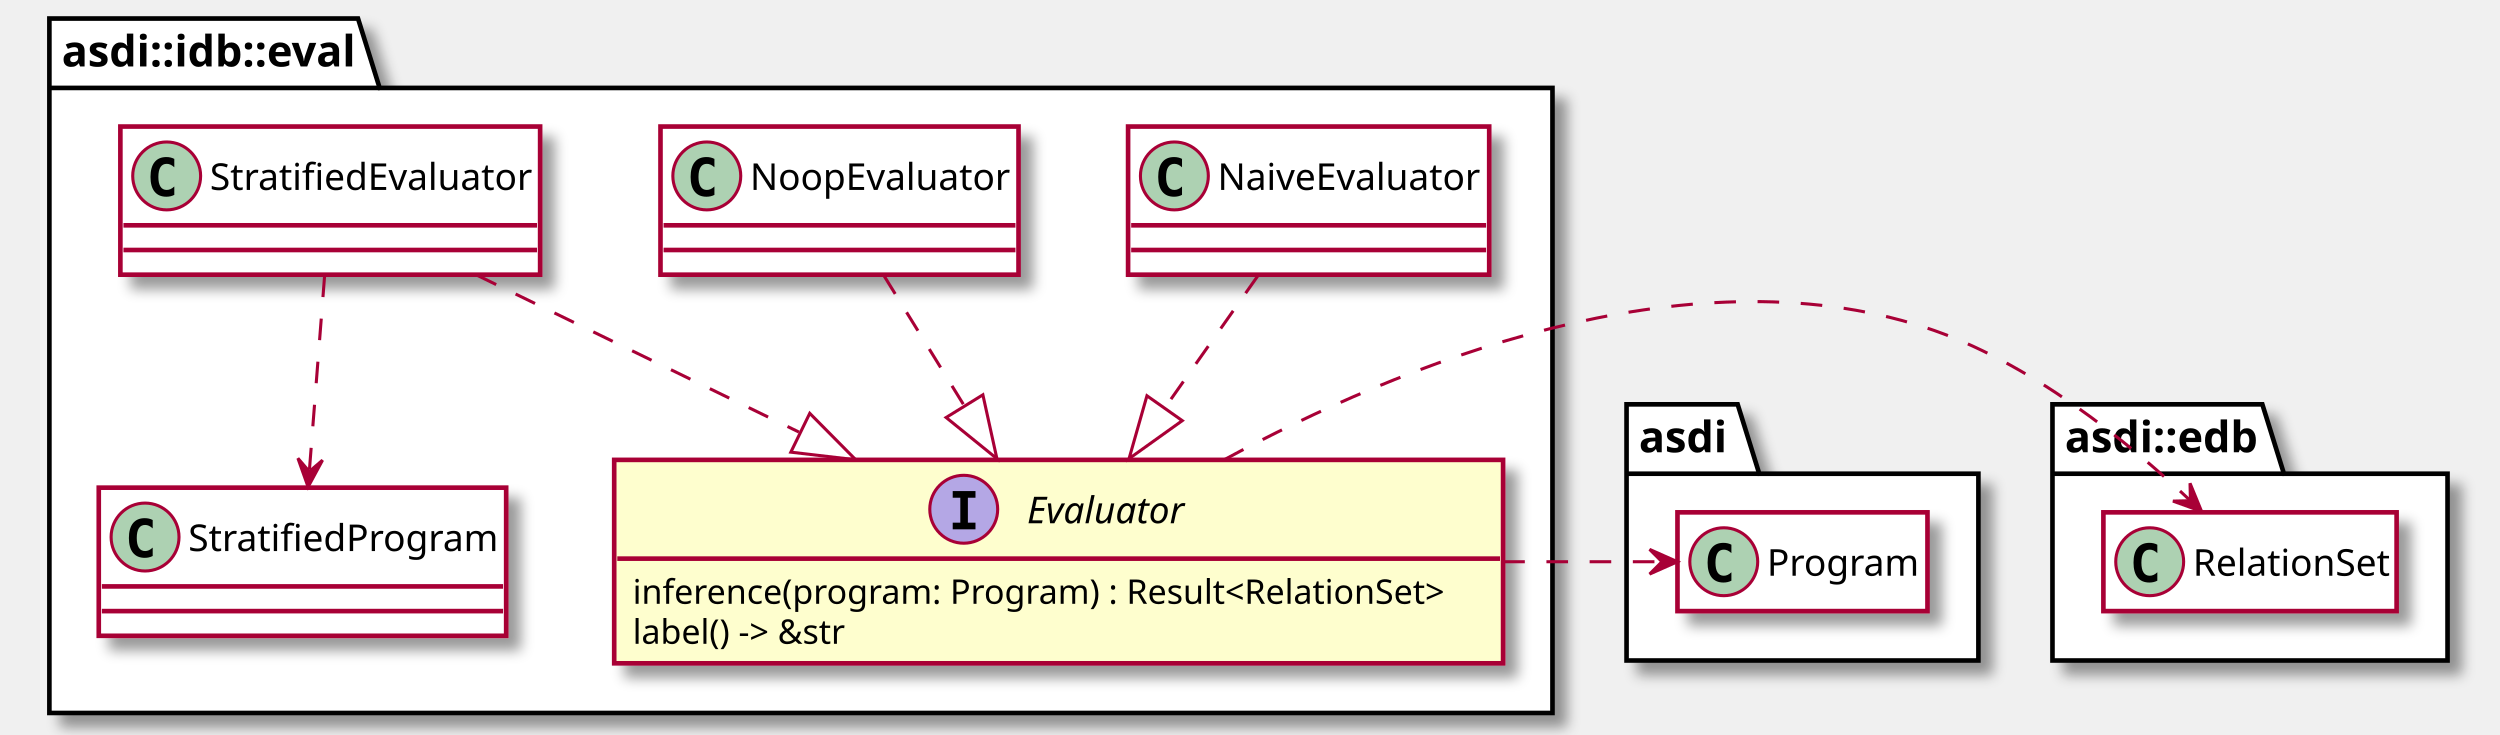
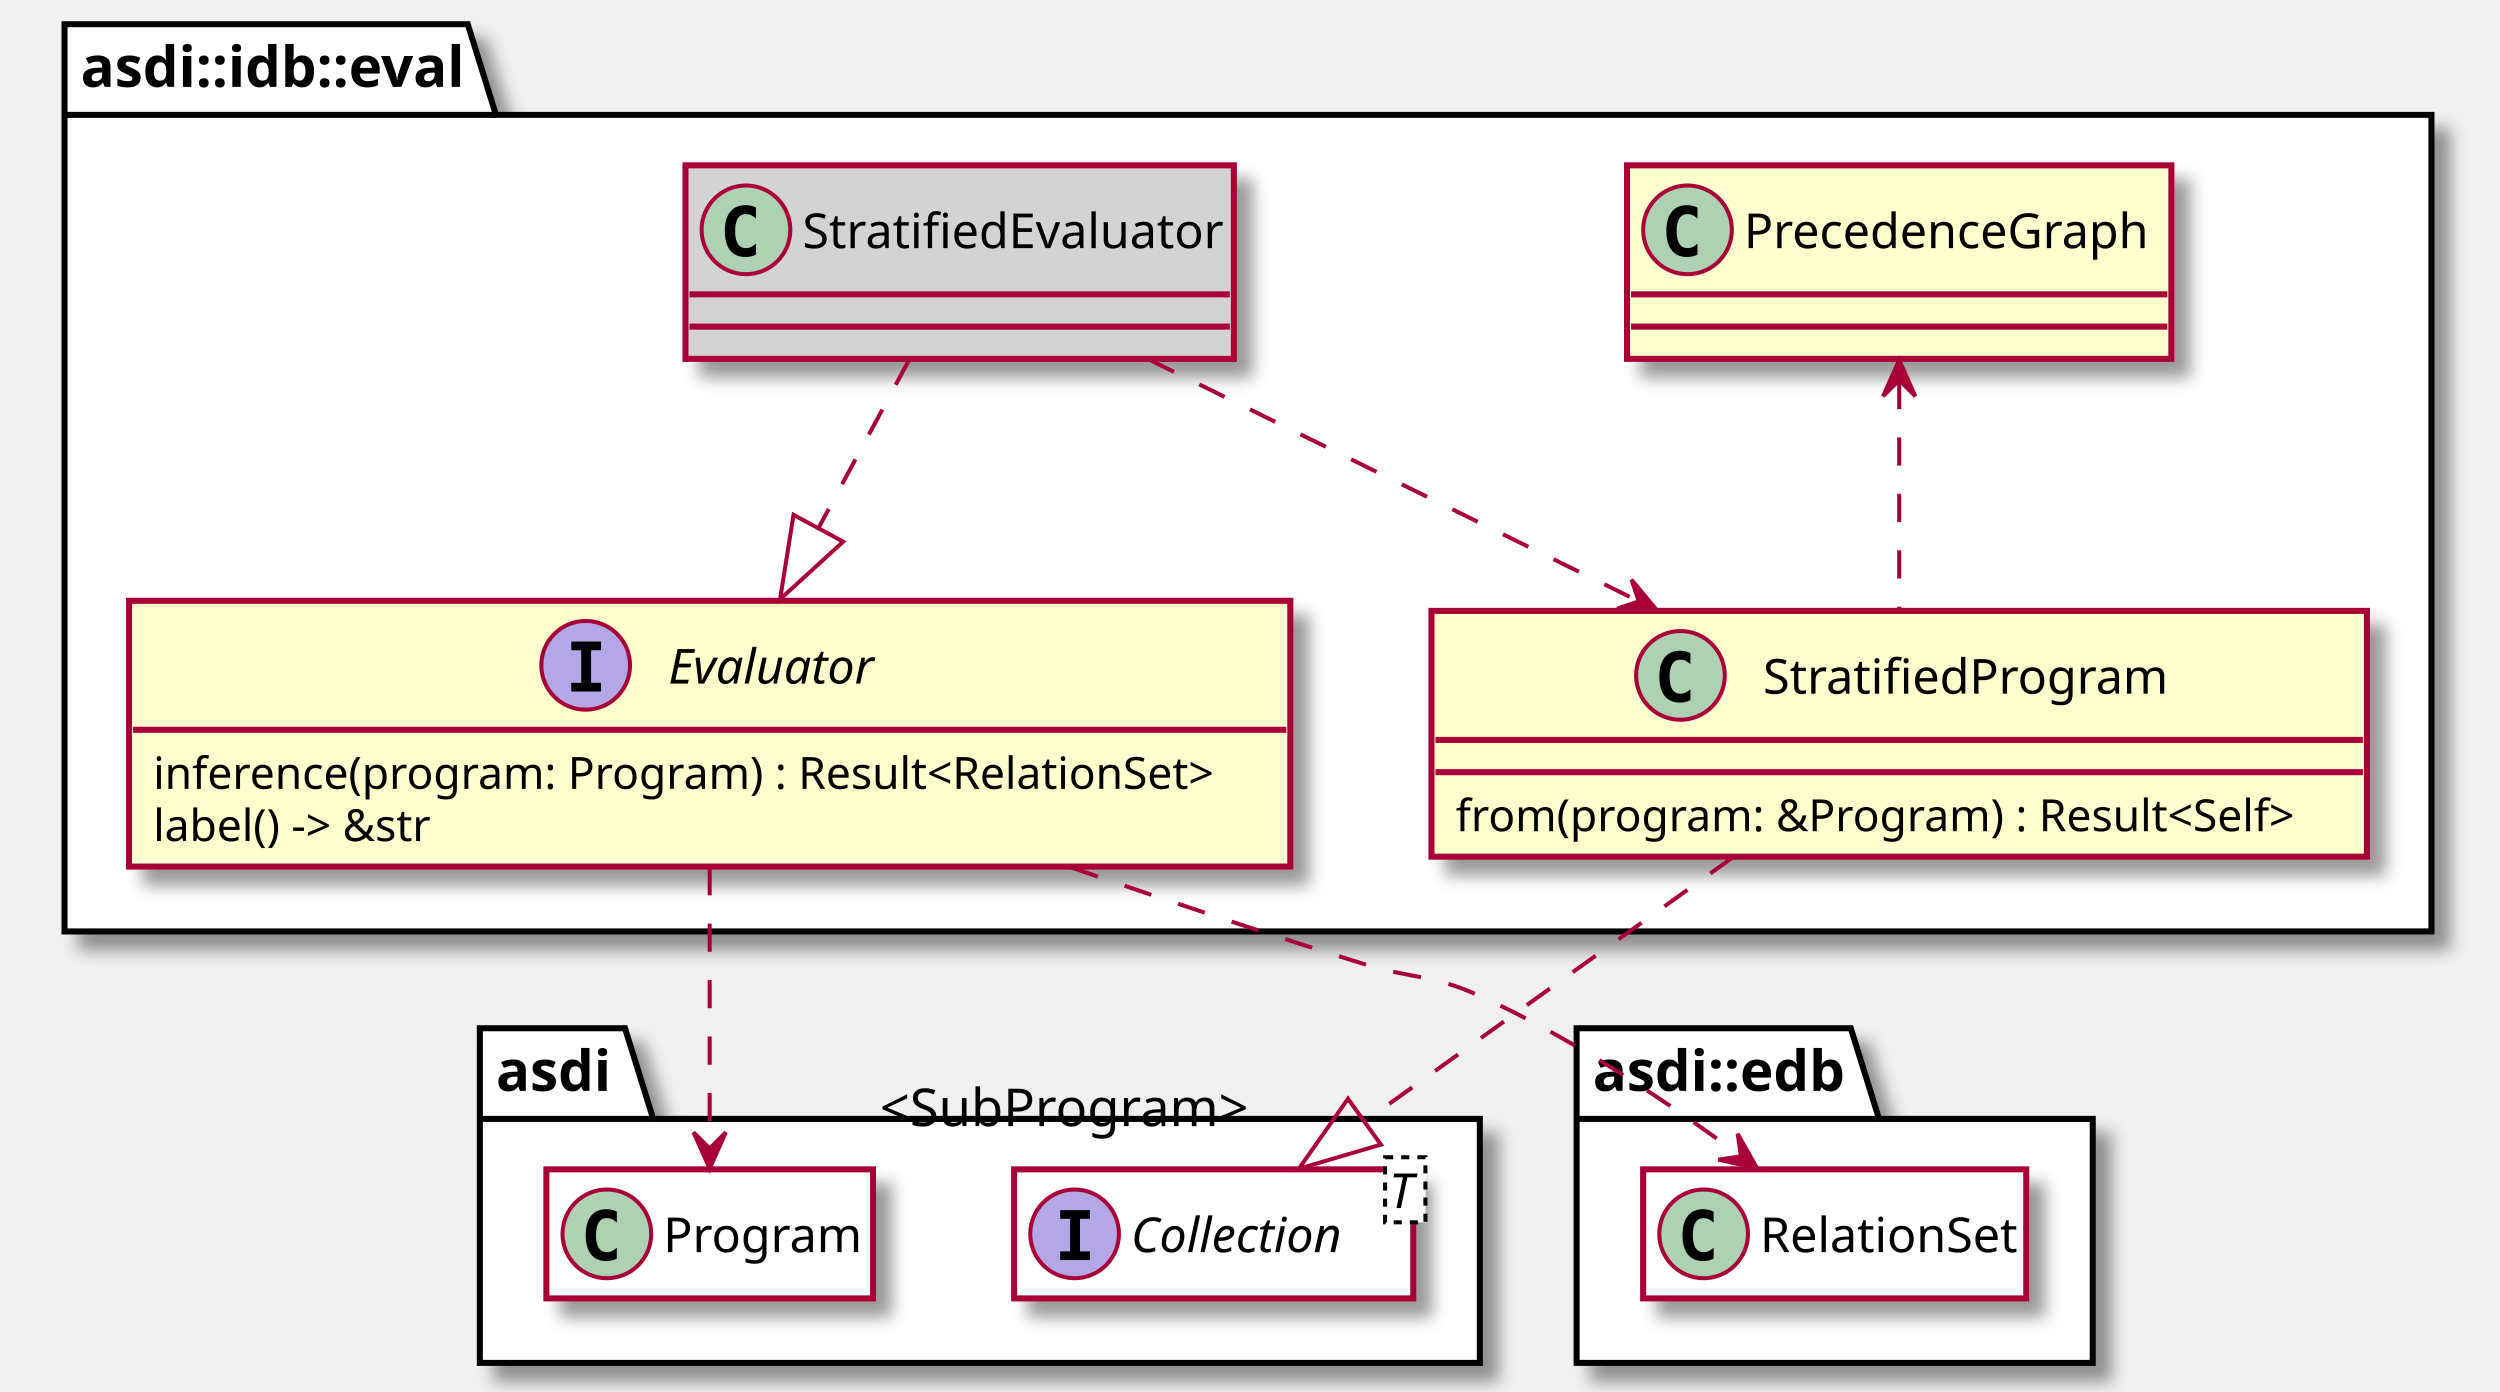
- <svg xmlns="http://www.w3.org/2000/svg" contentScriptType="application/ecmascript" contentStyleType="text/css" height="238px" preserveAspectRatio="none" style="width:810px;height:238px;background:#FFFFFF;" version="1.1" viewBox="0 0 810 238" width="810px" zoomAndPan="magnify">
+ <svg xmlns="http://www.w3.org/2000/svg" contentScriptType="application/ecmascript" contentStyleType="text/css" height="345px" preserveAspectRatio="none" style="width:620px;height:345px;background:#FFFFFF;" version="1.1" viewBox="0 0 620 345" width="620px" zoomAndPan="magnify">
  <defs>
-     <filter height="300%" id="f2lxxtk0n6tue" width="300%" x="-1" y="-1">
+     <filter height="300%" id="fd8xrkgucjk10" width="300%" x="-1" y="-1">
      <feGaussianBlur result="blurOut" stdDeviation="2.0" />
      <feColorMatrix in="blurOut" result="blurOut2" type="matrix" values="0 0 0 0 0 0 0 0 0 0 0 0 0 0 0 0 0 0 .4 0" />
      <feOffset dx="4.0" dy="4.0" in="blurOut2" result="blurOut3" />
      <feBlend in="SourceGraphic" in2="blurOut3" mode="normal" />
    </filter>
  </defs>
  <g>
-     <polygon fill="#FFFFFF" filter="url(#f2lxxtk0n6tue)" points="527,131,563,131,570,153.488,641,153.488,641,214,527,214,527,131" style="stroke:#000000;stroke-width:1.5;" />
-     <line style="stroke:#000000;stroke-width:1.5;" x1="527" x2="570" y1="153.488" y2="153.488" />
-     <text fill="#000000" font-family="sans-serif" font-size="14" font-weight="bold" lengthAdjust="spacing" textLength="30" x="531" y="146.535">asdi</text>
-     <polygon fill="#FFFFFF" filter="url(#f2lxxtk0n6tue)" points="665,131,733,131,740,153.488,793,153.488,793,214,665,214,665,131" style="stroke:#000000;stroke-width:1.5;" />
-     <line style="stroke:#000000;stroke-width:1.5;" x1="665" x2="740" y1="153.488" y2="153.488" />
-     <text fill="#000000" font-family="sans-serif" font-size="14" font-weight="bold" lengthAdjust="spacing" textLength="62" x="669" y="146.535">asdi::edb</text>
-     <polygon fill="#FFFFFF" filter="url(#f2lxxtk0n6tue)" points="16,6,116,6,123,28.488,503,28.488,503,231,16,231,16,6" style="stroke:#000000;stroke-width:1.5;" />
+     <polygon fill="#FFFFFF" filter="url(#fd8xrkgucjk10)" points="119,255,155,255,162,277.488,367,277.488,367,338,119,338,119,255" style="stroke:#000000;stroke-width:1.5;" />
+     <line style="stroke:#000000;stroke-width:1.5;" x1="119" x2="162" y1="277.488" y2="277.488" />
+     <text fill="#000000" font-family="sans-serif" font-size="14" font-weight="bold" lengthAdjust="spacing" textLength="30" x="123" y="270.535">asdi</text>
+     <polygon fill="#FFFFFF" filter="url(#fd8xrkgucjk10)" points="391,255,459,255,466,277.488,519,277.488,519,338,391,338,391,255" style="stroke:#000000;stroke-width:1.5;" />
+     <line style="stroke:#000000;stroke-width:1.5;" x1="391" x2="466" y1="277.488" y2="277.488" />
+     <text fill="#000000" font-family="sans-serif" font-size="14" font-weight="bold" lengthAdjust="spacing" textLength="62" x="395" y="270.535">asdi::edb</text>
+     <polygon fill="#FFFFFF" filter="url(#fd8xrkgucjk10)" points="16,6,116,6,123,28.488,603,28.488,603,231,16,231,16,6" style="stroke:#000000;stroke-width:1.5;" />
    <line style="stroke:#000000;stroke-width:1.5;" x1="16" x2="123" y1="28.488" y2="28.488" />
    <text fill="#000000" font-family="sans-serif" font-size="14" font-weight="bold" lengthAdjust="spacing" textLength="94" x="20" y="21.535">asdi::idb::eval</text>
-     <rect codeLine="4" fill="#FFFFFF" filter="url(#f2lxxtk0n6tue)" height="32" id="asdi::Program" style="stroke:#A80036;stroke-width:1.5;" width="81" x="543.5" y="166" />
-     <ellipse cx="558.5" cy="182" fill="#ADD1B2" rx="11" ry="11" style="stroke:#A80036;stroke-width:1.0;" />
-     <path d="M560.973,188.143 Q560.392,188.442 559.753,188.591 Q559.114,188.741 558.408,188.741 Q555.901,188.741 554.582,187.089 Q553.262,185.437 553.262,182.316 Q553.262,179.186 554.582,177.535 Q555.901,175.883 558.408,175.883 Q559.114,175.883 559.761,176.032 Q560.409,176.182 560.973,176.481 L560.973,179.203 Q560.342,178.622 559.749,178.352 Q559.155,178.083 558.524,178.083 Q557.18,178.083 556.495,179.149 Q555.81,180.216 555.81,182.316 Q555.81,184.408 556.495,185.474 Q557.18,186.541 558.524,186.541 Q559.155,186.541 559.749,186.271 Q560.342,186.001 560.973,185.42 Z " fill="#000000" />
-     <text fill="#000000" font-family="sans-serif" font-size="12" lengthAdjust="spacing" textLength="49" x="572.5" y="186.535">Program</text>
-     <rect codeLine="7" fill="#FFFFFF" filter="url(#f2lxxtk0n6tue)" height="32" id="asdi::edb::RelationSet" style="stroke:#A80036;stroke-width:1.5;" width="95" x="681.5" y="166" />
-     <ellipse cx="696.5" cy="182" fill="#ADD1B2" rx="11" ry="11" style="stroke:#A80036;stroke-width:1.0;" />
-     <path d="M698.973,188.143 Q698.392,188.442 697.753,188.591 Q697.114,188.741 696.408,188.741 Q693.901,188.741 692.582,187.089 Q691.262,185.437 691.262,182.316 Q691.262,179.186 692.582,177.535 Q693.901,175.883 696.408,175.883 Q697.114,175.883 697.761,176.032 Q698.409,176.182 698.973,176.481 L698.973,179.203 Q698.342,178.622 697.749,178.352 Q697.155,178.083 696.524,178.083 Q695.18,178.083 694.495,179.149 Q693.81,180.216 693.81,182.316 Q693.81,184.408 694.495,185.474 Q695.18,186.541 696.524,186.541 Q697.155,186.541 697.749,186.271 Q698.342,186.001 698.973,185.42 Z " fill="#000000" />
-     <text fill="#000000" font-family="sans-serif" font-size="12" lengthAdjust="spacing" textLength="63" x="710.5" y="186.535">RelationSet</text>
-     <rect codeLine="11" fill="#FEFECE" filter="url(#f2lxxtk0n6tue)" height="65.91" id="asdi::idb::eval::Evaluator" style="stroke:#A80036;stroke-width:1.5;" width="288" x="199" y="149" />
-     <ellipse cx="312.25" cy="165" fill="#B4A7E5" rx="11" ry="11" style="stroke:#A80036;stroke-width:1.0;" />
-     <path d="M308.678,161.265 L308.678,159.107 L316.057,159.107 L316.057,161.265 L313.592,161.265 L313.592,169.342 L316.057,169.342 L316.057,171.5 L308.678,171.5 L308.678,169.342 L311.143,169.342 L311.143,161.265 Z " fill="#000000" />
-     <text fill="#000000" font-family="sans-serif" font-size="12" font-style="italic" lengthAdjust="spacing" textLength="53" x="332.75" y="169.535">Evaluator</text>
-     <line style="stroke:#A80036;stroke-width:1.5;" x1="200" x2="486" y1="181" y2="181" />
-     <text fill="#000000" font-family="sans-serif" font-size="11" lengthAdjust="spacing" textLength="276" x="205" y="195.635">inference(program: Program) : Result&lt;RelationSet&gt;</text>
-     <text fill="#000000" font-family="sans-serif" font-size="11" lengthAdjust="spacing" textLength="77" x="205" y="208.59">label() -&gt; &amp;str</text>
-     <rect codeLine="16" fill="#FFFFFF" filter="url(#f2lxxtk0n6tue)" height="48" id="asdi::idb::eval::NaiveEvaluator" style="stroke:#A80036;stroke-width:1.5;" width="117" x="365.5" y="41" />
-     <ellipse cx="380.5" cy="57" fill="#ADD1B2" rx="11" ry="11" style="stroke:#A80036;stroke-width:1.0;" />
-     <path d="M382.973,63.143 Q382.392,63.442 381.753,63.591 Q381.114,63.741 380.408,63.741 Q377.901,63.741 376.582,62.089 Q375.262,60.437 375.262,57.316 Q375.262,54.187 376.582,52.535 Q377.901,50.883 380.408,50.883 Q381.114,50.883 381.761,51.032 Q382.409,51.182 382.973,51.48 L382.973,54.203 Q382.342,53.622 381.749,53.352 Q381.155,53.083 380.524,53.083 Q379.18,53.083 378.495,54.149 Q377.81,55.216 377.81,57.316 Q377.81,59.408 378.495,60.474 Q379.18,61.541 380.524,61.541 Q381.155,61.541 381.749,61.271 Q382.342,61.002 382.973,60.42 Z " fill="#000000" />
-     <text fill="#000000" font-family="sans-serif" font-size="12" lengthAdjust="spacing" textLength="85" x="394.5" y="61.535">NaiveEvaluator</text>
-     <line style="stroke:#A80036;stroke-width:1.5;" x1="366.5" x2="481.5" y1="73" y2="73" />
-     <line style="stroke:#A80036;stroke-width:1.5;" x1="366.5" x2="481.5" y1="81" y2="81" />
-     <rect codeLine="17" fill="#FFFFFF" filter="url(#f2lxxtk0n6tue)" height="48" id="asdi::idb::eval::NoopEvaluator" style="stroke:#A80036;stroke-width:1.5;" width="116" x="214" y="41" />
-     <ellipse cx="229" cy="57" fill="#ADD1B2" rx="11" ry="11" style="stroke:#A80036;stroke-width:1.0;" />
-     <path d="M231.473,63.143 Q230.892,63.442 230.253,63.591 Q229.614,63.741 228.908,63.741 Q226.401,63.741 225.082,62.089 Q223.762,60.437 223.762,57.316 Q223.762,54.187 225.082,52.535 Q226.401,50.883 228.908,50.883 Q229.614,50.883 230.261,51.032 Q230.909,51.182 231.473,51.48 L231.473,54.203 Q230.842,53.622 230.249,53.352 Q229.655,53.083 229.024,53.083 Q227.68,53.083 226.995,54.149 Q226.31,55.216 226.31,57.316 Q226.31,59.408 226.995,60.474 Q227.68,61.541 229.024,61.541 Q229.655,61.541 230.249,61.271 Q230.842,61.002 231.473,60.42 Z " fill="#000000" />
-     <text fill="#000000" font-family="sans-serif" font-size="12" lengthAdjust="spacing" textLength="84" x="243" y="61.535">NoopEvaluator</text>
-     <line style="stroke:#A80036;stroke-width:1.5;" x1="215" x2="329" y1="73" y2="73" />
-     <line style="stroke:#A80036;stroke-width:1.5;" x1="215" x2="329" y1="81" y2="81" />
-     <rect codeLine="18" fill="#FFFFFF" filter="url(#f2lxxtk0n6tue)" height="48" id="asdi::idb::eval::StratifiedEvaluator" style="stroke:#A80036;stroke-width:1.5;" width="136" x="39" y="41" />
-     <ellipse cx="54" cy="57" fill="#ADD1B2" rx="11" ry="11" style="stroke:#A80036;stroke-width:1.0;" />
-     <path d="M56.473,63.143 Q55.892,63.442 55.253,63.591 Q54.614,63.741 53.908,63.741 Q51.401,63.741 50.081,62.089 Q48.762,60.437 48.762,57.316 Q48.762,54.187 50.081,52.535 Q51.401,50.883 53.908,50.883 Q54.614,50.883 55.261,51.032 Q55.909,51.182 56.473,51.48 L56.473,54.203 Q55.842,53.622 55.249,53.352 Q54.655,53.083 54.024,53.083 Q52.68,53.083 51.995,54.149 Q51.31,55.216 51.31,57.316 Q51.31,59.408 51.995,60.474 Q52.68,61.541 54.024,61.541 Q54.655,61.541 55.249,61.271 Q55.842,61.002 56.473,60.42 Z " fill="#000000" />
-     <text fill="#000000" font-family="sans-serif" font-size="12" lengthAdjust="spacing" textLength="104" x="68" y="61.535">StratifiedEvaluator</text>
-     <line style="stroke:#A80036;stroke-width:1.5;" x1="40" x2="174" y1="73" y2="73" />
-     <line style="stroke:#A80036;stroke-width:1.5;" x1="40" x2="174" y1="81" y2="81" />
-     <rect codeLine="19" fill="#FFFFFF" filter="url(#f2lxxtk0n6tue)" height="48" id="asdi::idb::eval::StratifiedProgram" style="stroke:#A80036;stroke-width:1.5;" width="132" x="32" y="158" />
-     <ellipse cx="47" cy="174" fill="#ADD1B2" rx="11" ry="11" style="stroke:#A80036;stroke-width:1.0;" />
-     <path d="M49.473,180.143 Q48.892,180.442 48.253,180.591 Q47.614,180.741 46.908,180.741 Q44.401,180.741 43.081,179.089 Q41.762,177.437 41.762,174.316 Q41.762,171.186 43.081,169.535 Q44.401,167.883 46.908,167.883 Q47.614,167.883 48.261,168.032 Q48.909,168.182 49.473,168.481 L49.473,171.203 Q48.842,170.622 48.249,170.352 Q47.655,170.083 47.024,170.083 Q45.68,170.083 44.995,171.149 Q44.31,172.216 44.31,174.316 Q44.31,176.408 44.995,177.474 Q45.68,178.541 47.024,178.541 Q47.655,178.541 48.249,178.271 Q48.842,178.001 49.473,177.42 Z " fill="#000000" />
-     <text fill="#000000" font-family="sans-serif" font-size="12" lengthAdjust="spacing" textLength="100" x="61" y="178.535">StratifiedProgram</text>
-     <line style="stroke:#A80036;stroke-width:1.5;" x1="33" x2="163" y1="190" y2="190" />
-     <line style="stroke:#A80036;stroke-width:1.5;" x1="33" x2="163" y1="198" y2="198" />
-     <path codeLine="21" d="M407.61,89.27 C398.97,101.54 388.03,117.07 377.62,131.85 " fill="none" id="asdi::idb::eval::NaiveEvaluator-to-asdi::idb::eval::Evaluator" style="stroke:#A80036;stroke-width:1.0;stroke-dasharray:7.0,7.0;" />
-     <polygon fill="none" points="383.05,136.29,365.81,148.61,371.61,128.23,383.05,136.29" style="stroke:#A80036;stroke-width:1.0;" />
-     <path codeLine="22" d="M286.37,89.27 C293.86,101.4 303.32,116.73 312.36,131.37 " fill="none" id="asdi::idb::eval::NoopEvaluator-to-asdi::idb::eval::Evaluator" style="stroke:#A80036;stroke-width:1.0;stroke-dasharray:7.0,7.0;" />
-     <polygon fill="none" points="318.45,127.92,323,148.61,306.54,135.27,318.45,127.92" style="stroke:#A80036;stroke-width:1.0;" />
-     <path codeLine="23" d="M154.47,89.13 C184.37,103.7 223.8,122.91 258.87,140 " fill="none" id="asdi::idb::eval::StratifiedEvaluator-to-asdi::idb::eval::Evaluator" style="stroke:#A80036;stroke-width:1.0;stroke-dasharray:7.0,7.0;" />
-     <polygon fill="none" points="262.36,133.92,277.27,148.97,256.23,146.5,262.36,133.92" style="stroke:#A80036;stroke-width:1.0;" />
-     <path codeLine="25" d="M487.04,182 C504.08,182 521.13,182 538.18,182 " fill="none" id="asdi::idb::eval::Evaluator-to-asdi::Program" style="stroke:#A80036;stroke-width:1.0;stroke-dasharray:7.0,7.0;" />
-     <polygon fill="#A80036" points="543.47,182,534.47,178,538.47,182,534.47,186,543.47,182" style="stroke:#A80036;stroke-width:1.0;" />
-     <path codeLine="26" d="M396.7,148.92 C453.48,118.23 545.47,80.82 623.5,106 C657.54,116.98 689.85,143.48 709.54,162.08 " fill="none" id="asdi::idb::eval::Evaluator-to-asdi::edb::RelationSet" style="stroke:#A80036;stroke-width:1.0;stroke-dasharray:7.0,7.0;" />
-     <polygon fill="#A80036" points="713.31,165.69,709.571,156.578,709.697,162.234,704.041,162.36,713.31,165.69" style="stroke:#A80036;stroke-width:1.0;" />
-     <path codeLine="29" d="M105.18,89.27 C103.75,107.51 101.76,132.97 100.24,152.44 " fill="none" id="asdi::idb::eval::StratifiedEvaluator-to-asdi::idb::eval::StratifiedProgram" style="stroke:#A80036;stroke-width:1.0;stroke-dasharray:7.0,7.0;" />
-     <polygon fill="#A80036" points="99.82,157.76,104.502,149.095,100.206,152.775,96.526,148.478,99.82,157.76" style="stroke:#A80036;stroke-width:1.0;" />
+     <rect codeLine="4" fill="#FFFFFF" filter="url(#fd8xrkgucjk10)" height="32" id="asdi::Collection" style="stroke:#A80036;stroke-width:1.5;" width="99" x="251.5" y="290" />
+     <ellipse cx="266.5" cy="306" fill="#B4A7E5" rx="11" ry="11" style="stroke:#A80036;stroke-width:1.0;" />
+     <path d="M262.928,302.265 L262.928,300.107 L270.307,300.107 L270.307,302.265 L267.842,302.265 L267.842,310.342 L270.307,310.342 L270.307,312.5 L262.928,312.5 L262.928,310.342 L265.393,310.342 L265.393,302.265 Z " fill="#000000" />
+     <text fill="#000000" font-family="sans-serif" font-size="12" font-style="italic" lengthAdjust="spacing" textLength="55" x="280.5" y="310.535">Collection</text>
+     <rect fill="#FFFFFF" height="16.133" style="stroke:#000000;stroke-width:1.0;stroke-dasharray:2.0,2.0;" width="10" x="343.5" y="287" />
+     <text fill="#000000" font-family="sans-serif" font-size="12" font-style="italic" lengthAdjust="spacing" textLength="8" x="344.5" y="299.602">T</text>
+     <rect codeLine="7" fill="#FFFFFF" filter="url(#fd8xrkgucjk10)" height="32" id="asdi::Program" style="stroke:#A80036;stroke-width:1.5;" width="81" x="135.5" y="290" />
+     <ellipse cx="150.5" cy="306" fill="#ADD1B2" rx="11" ry="11" style="stroke:#A80036;stroke-width:1.0;" />
+     <path d="M152.973,312.143 Q152.392,312.442 151.753,312.591 Q151.114,312.741 150.408,312.741 Q147.901,312.741 146.582,311.089 Q145.262,309.437 145.262,306.316 Q145.262,303.187 146.582,301.535 Q147.901,299.883 150.408,299.883 Q151.114,299.883 151.761,300.032 Q152.409,300.182 152.973,300.481 L152.973,303.203 Q152.342,302.622 151.749,302.352 Q151.155,302.082 150.524,302.082 Q149.18,302.082 148.495,303.149 Q147.81,304.216 147.81,306.316 Q147.81,308.408 148.495,309.474 Q149.18,310.541 150.524,310.541 Q151.155,310.541 151.749,310.271 Q152.342,310.002 152.973,309.42 Z " fill="#000000" />
+     <text fill="#000000" font-family="sans-serif" font-size="12" lengthAdjust="spacing" textLength="49" x="164.5" y="310.535">Program</text>
+     <rect codeLine="10" fill="#FFFFFF" filter="url(#fd8xrkgucjk10)" height="32" id="asdi::edb::RelationSet" style="stroke:#A80036;stroke-width:1.5;" width="95" x="407.5" y="290" />
+     <ellipse cx="422.5" cy="306" fill="#ADD1B2" rx="11" ry="11" style="stroke:#A80036;stroke-width:1.0;" />
+     <path d="M424.973,312.143 Q424.392,312.442 423.753,312.591 Q423.114,312.741 422.408,312.741 Q419.901,312.741 418.582,311.089 Q417.262,309.437 417.262,306.316 Q417.262,303.187 418.582,301.535 Q419.901,299.883 422.408,299.883 Q423.114,299.883 423.761,300.032 Q424.409,300.182 424.973,300.481 L424.973,303.203 Q424.342,302.622 423.749,302.352 Q423.155,302.082 422.524,302.082 Q421.18,302.082 420.495,303.149 Q419.81,304.216 419.81,306.316 Q419.81,308.408 420.495,309.474 Q421.18,310.541 422.524,310.541 Q423.155,310.541 423.749,310.271 Q424.342,310.002 424.973,309.42 Z " fill="#000000" />
+     <text fill="#000000" font-family="sans-serif" font-size="12" lengthAdjust="spacing" textLength="63" x="436.5" y="310.535">RelationSet</text>
+     <rect codeLine="14" fill="#FEFECE" filter="url(#fd8xrkgucjk10)" height="65.91" id="asdi::idb::eval::Evaluator" style="stroke:#A80036;stroke-width:1.5;" width="288" x="32" y="149" />
+     <ellipse cx="145.25" cy="165" fill="#B4A7E5" rx="11" ry="11" style="stroke:#A80036;stroke-width:1.0;" />
+     <path d="M141.678,161.265 L141.678,159.107 L149.057,159.107 L149.057,161.265 L146.592,161.265 L146.592,169.342 L149.057,169.342 L149.057,171.5 L141.678,171.5 L141.678,169.342 L144.143,169.342 L144.143,161.265 Z " fill="#000000" />
+     <text fill="#000000" font-family="sans-serif" font-size="12" font-style="italic" lengthAdjust="spacing" textLength="53" x="165.75" y="169.535">Evaluator</text>
+     <line style="stroke:#A80036;stroke-width:1.5;" x1="33" x2="319" y1="181" y2="181" />
+     <text fill="#000000" font-family="sans-serif" font-size="11" lengthAdjust="spacing" textLength="276" x="38" y="195.635">inference(program: Program) : Result&lt;RelationSet&gt;</text>
+     <text fill="#000000" font-family="sans-serif" font-size="11" lengthAdjust="spacing" textLength="77" x="38" y="208.59">label() -&gt; &amp;str</text>
+     <rect codeLine="19" fill="#D3D3D3" filter="url(#fd8xrkgucjk10)" height="48" id="asdi::idb::eval::StratifiedEvaluator" style="stroke:#A80036;stroke-width:1.5;" width="136" x="170" y="41" />
+     <ellipse cx="185" cy="57" fill="#ADD1B2" rx="11" ry="11" style="stroke:#A80036;stroke-width:1.0;" />
+     <path d="M187.473,63.143 Q186.892,63.442 186.253,63.591 Q185.614,63.741 184.908,63.741 Q182.401,63.741 181.082,62.089 Q179.762,60.437 179.762,57.316 Q179.762,54.187 181.082,52.535 Q182.401,50.883 184.908,50.883 Q185.614,50.883 186.261,51.032 Q186.909,51.182 187.473,51.48 L187.473,54.203 Q186.842,53.622 186.249,53.352 Q185.655,53.083 185.024,53.083 Q183.68,53.083 182.995,54.149 Q182.31,55.216 182.31,57.316 Q182.31,59.408 182.995,60.474 Q183.68,61.541 185.024,61.541 Q185.655,61.541 186.249,61.271 Q186.842,61.002 187.473,60.42 Z " fill="#000000" />
+     <text fill="#000000" font-family="sans-serif" font-size="12" lengthAdjust="spacing" textLength="104" x="199" y="61.535">StratifiedEvaluator</text>
+     <line style="stroke:#A80036;stroke-width:1.5;" x1="171" x2="305" y1="73" y2="73" />
+     <line style="stroke:#A80036;stroke-width:1.5;" x1="171" x2="305" y1="81" y2="81" />
+     <rect codeLine="20" fill="#FEFECE" filter="url(#fd8xrkgucjk10)" height="60.955" id="asdi::idb::eval::StratifiedProgram" style="stroke:#A80036;stroke-width:1.5;" width="232" x="355" y="151.5" />
+     <ellipse cx="416.75" cy="167.5" fill="#ADD1B2" rx="11" ry="11" style="stroke:#A80036;stroke-width:1.0;" />
+     <path d="M419.223,173.643 Q418.642,173.942 418.003,174.091 Q417.364,174.241 416.658,174.241 Q414.151,174.241 412.832,172.589 Q411.512,170.937 411.512,167.816 Q411.512,164.686 412.832,163.035 Q414.151,161.383 416.658,161.383 Q417.364,161.383 418.011,161.532 Q418.659,161.682 419.223,161.981 L419.223,164.703 Q418.592,164.122 417.999,163.852 Q417.405,163.583 416.774,163.583 Q415.43,163.583 414.745,164.649 Q414.06,165.716 414.06,167.816 Q414.06,169.908 414.745,170.974 Q415.43,172.041 416.774,172.041 Q417.405,172.041 417.999,171.771 Q418.592,171.501 419.223,170.92 Z " fill="#000000" />
+     <text fill="#000000" font-family="sans-serif" font-size="12" lengthAdjust="spacing" textLength="100" x="437.25" y="172.035">StratifiedProgram</text>
+     <line style="stroke:#A80036;stroke-width:1.5;" x1="356" x2="586" y1="183.5" y2="183.5" />
+     <line style="stroke:#A80036;stroke-width:1.5;" x1="356" x2="586" y1="191.5" y2="191.5" />
+     <text fill="#000000" font-family="sans-serif" font-size="11" lengthAdjust="spacing" textLength="220" x="361" y="206.135">from(program: &amp;Program) : Result&lt;Self&gt;</text>
+     <rect fill="#FEFECE" filter="url(#fd8xrkgucjk10)" height="48" id="asdi::idb::eval::PrecedenceGraph" style="stroke:#A80036;stroke-width:1.5;" width="135" x="403.5" y="41" />
+     <ellipse cx="418.5" cy="57" fill="#ADD1B2" rx="11" ry="11" style="stroke:#A80036;stroke-width:1.0;" />
+     <path d="M420.973,63.143 Q420.392,63.442 419.753,63.591 Q419.114,63.741 418.408,63.741 Q415.901,63.741 414.582,62.089 Q413.262,60.437 413.262,57.316 Q413.262,54.187 414.582,52.535 Q415.901,50.883 418.408,50.883 Q419.114,50.883 419.761,51.032 Q420.409,51.182 420.973,51.48 L420.973,54.203 Q420.342,53.622 419.749,53.352 Q419.155,53.083 418.524,53.083 Q417.18,53.083 416.495,54.149 Q415.81,55.216 415.81,57.316 Q415.81,59.408 416.495,60.474 Q417.18,61.541 418.524,61.541 Q419.155,61.541 419.749,61.271 Q420.342,61.002 420.973,60.42 Z " fill="#000000" />
+     <text fill="#000000" font-family="sans-serif" font-size="12" lengthAdjust="spacing" textLength="103" x="432.5" y="61.535">PrecedenceGraph</text>
+     <line style="stroke:#A80036;stroke-width:1.5;" x1="404.5" x2="537.5" y1="73" y2="73" />
+     <line style="stroke:#A80036;stroke-width:1.5;" x1="404.5" x2="537.5" y1="81" y2="81" />
+     <path codeLine="24" d="M429.85,212.53 C402.09,232.45 365.74,258.54 338.73,277.92 " fill="none" id="asdi::idb::eval::StratifiedProgram-to-asdi::Collection" style="stroke:#A80036;stroke-width:1.0;stroke-dasharray:7.0,7.0;" />
+     <polygon fill="none" points="342.46,283.86,322.13,289.84,334.3,272.49,342.46,283.86" style="stroke:#A80036;stroke-width:1.0;" />
+     <text fill="#000000" font-family="sans-serif" font-size="13" lengthAdjust="spacing" textLength="95" x="218.205" y="279.279">&lt;SubProgram&gt;</text>
+     <path codeLine="25" d="M471,94.47 C471,111.72 471,133.71 471,151.2 " fill="none" id="asdi::idb::eval::PrecedenceGraph-backto-asdi::idb::eval::StratifiedProgram" style="stroke:#A80036;stroke-width:1.0;stroke-dasharray:7.0,7.0;" />
+     <polygon fill="#A80036" points="471,89.27,467,98.27,471,94.27,475,98.27,471,89.27" style="stroke:#A80036;stroke-width:1.0;" />
+     <path codeLine="27" d="M225.45,89.27 C218.98,101.27 210.83,116.39 203.02,130.88 " fill="none" id="asdi::idb::eval::StratifiedEvaluator-to-asdi::idb::eval::Evaluator" style="stroke:#A80036;stroke-width:1.0;stroke-dasharray:7.0,7.0;" />
+     <polygon fill="none" points="209.11,134.33,193.46,148.61,196.79,127.69,209.11,134.33" style="stroke:#A80036;stroke-width:1.0;" />
+     <path codeLine="29" d="M176,215.05 C176,237.12 176,265.77 176,284.74 " fill="none" id="asdi::idb::eval::Evaluator-to-asdi::Program" style="stroke:#A80036;stroke-width:1.0;stroke-dasharray:7.0,7.0;" />
+     <polygon fill="#A80036" points="176,289.82,180,280.82,176,284.82,172,280.82,176,289.82" style="stroke:#A80036;stroke-width:1.0;" />
+     <path codeLine="30" d="M265.64,215.13 C289.09,223.22 314.41,231.68 338,239 C350.77,242.96 354.82,241.48 367,247 C390.35,257.59 414.5,273.97 431.58,286.62 " fill="none" id="asdi::idb::eval::Evaluator-to-asdi::edb::RelationSet" style="stroke:#A80036;stroke-width:1.0;stroke-dasharray:7.0,7.0;" />
+     <polygon fill="#A80036" points="435.77,289.75,430.936,281.169,431.758,286.766,426.161,287.588,435.77,289.75" style="stroke:#A80036;stroke-width:1.0;" />
+     <path codeLine="33" d="M284.87,89.13 C319.73,106.34 367.73,130.03 406.26,149.05 " fill="none" id="asdi::idb::eval::StratifiedEvaluator-to-asdi::idb::eval::StratifiedProgram" style="stroke:#A80036;stroke-width:1.0;stroke-dasharray:7.0,7.0;" />
+     <polygon fill="#A80036" points="410.91,151.34,404.61,143.769,406.426,149.127,401.069,150.943,410.91,151.34" style="stroke:#A80036;stroke-width:1.0;" />
  </g>
</svg>
